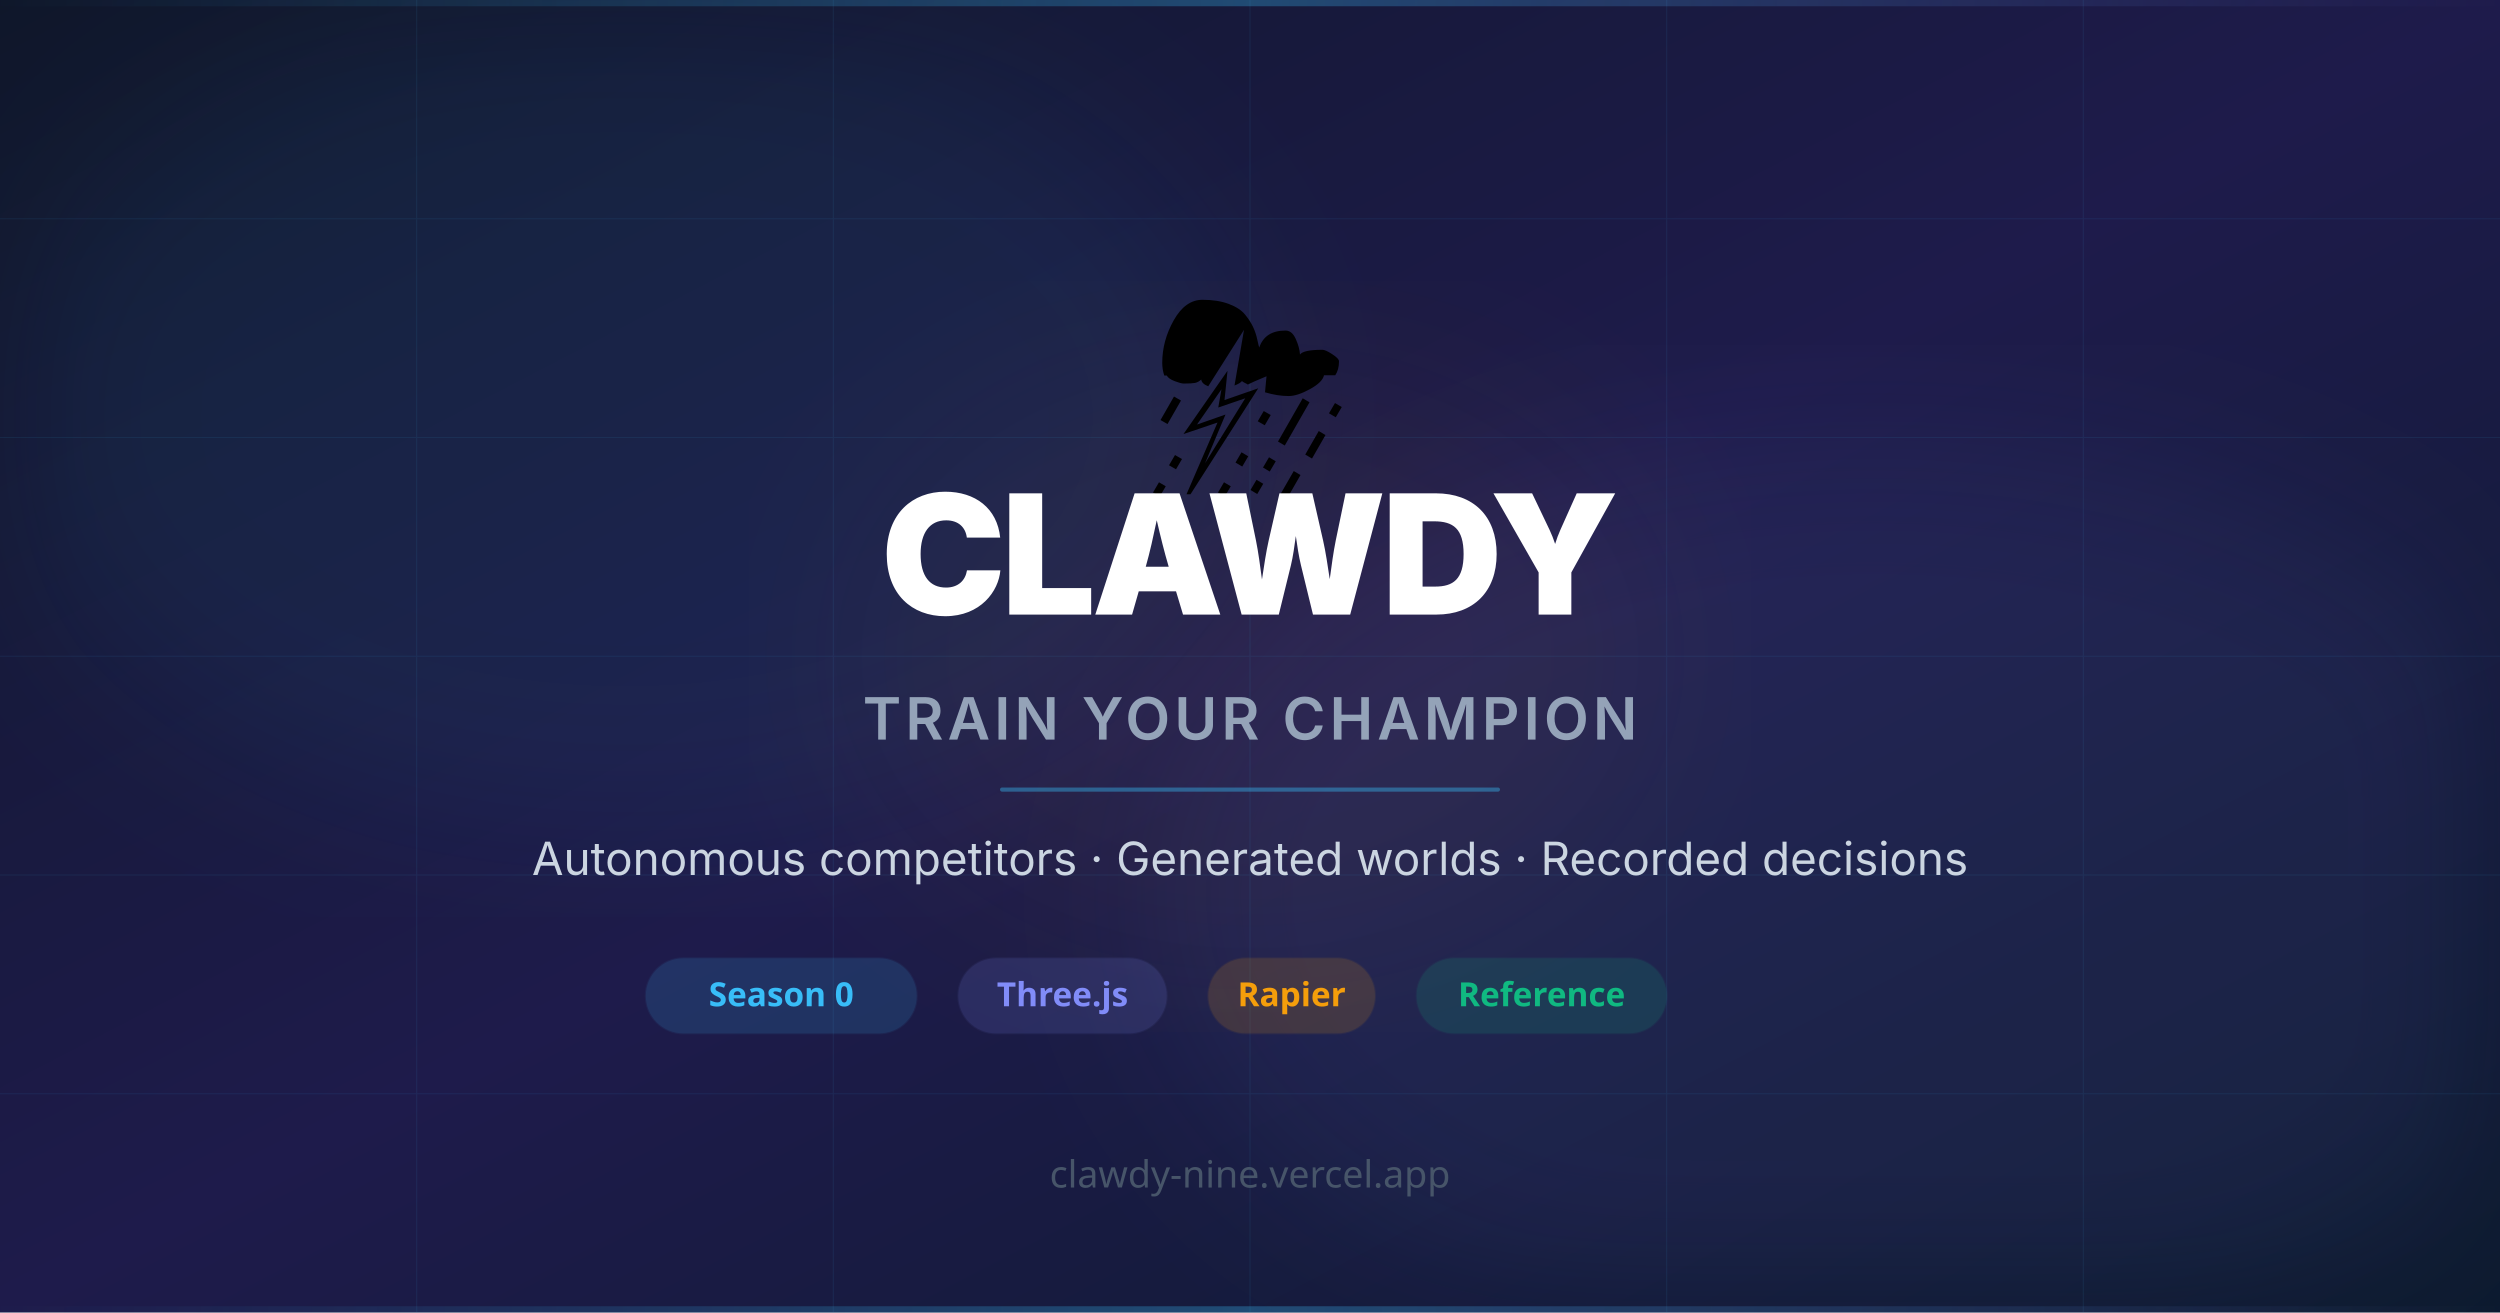
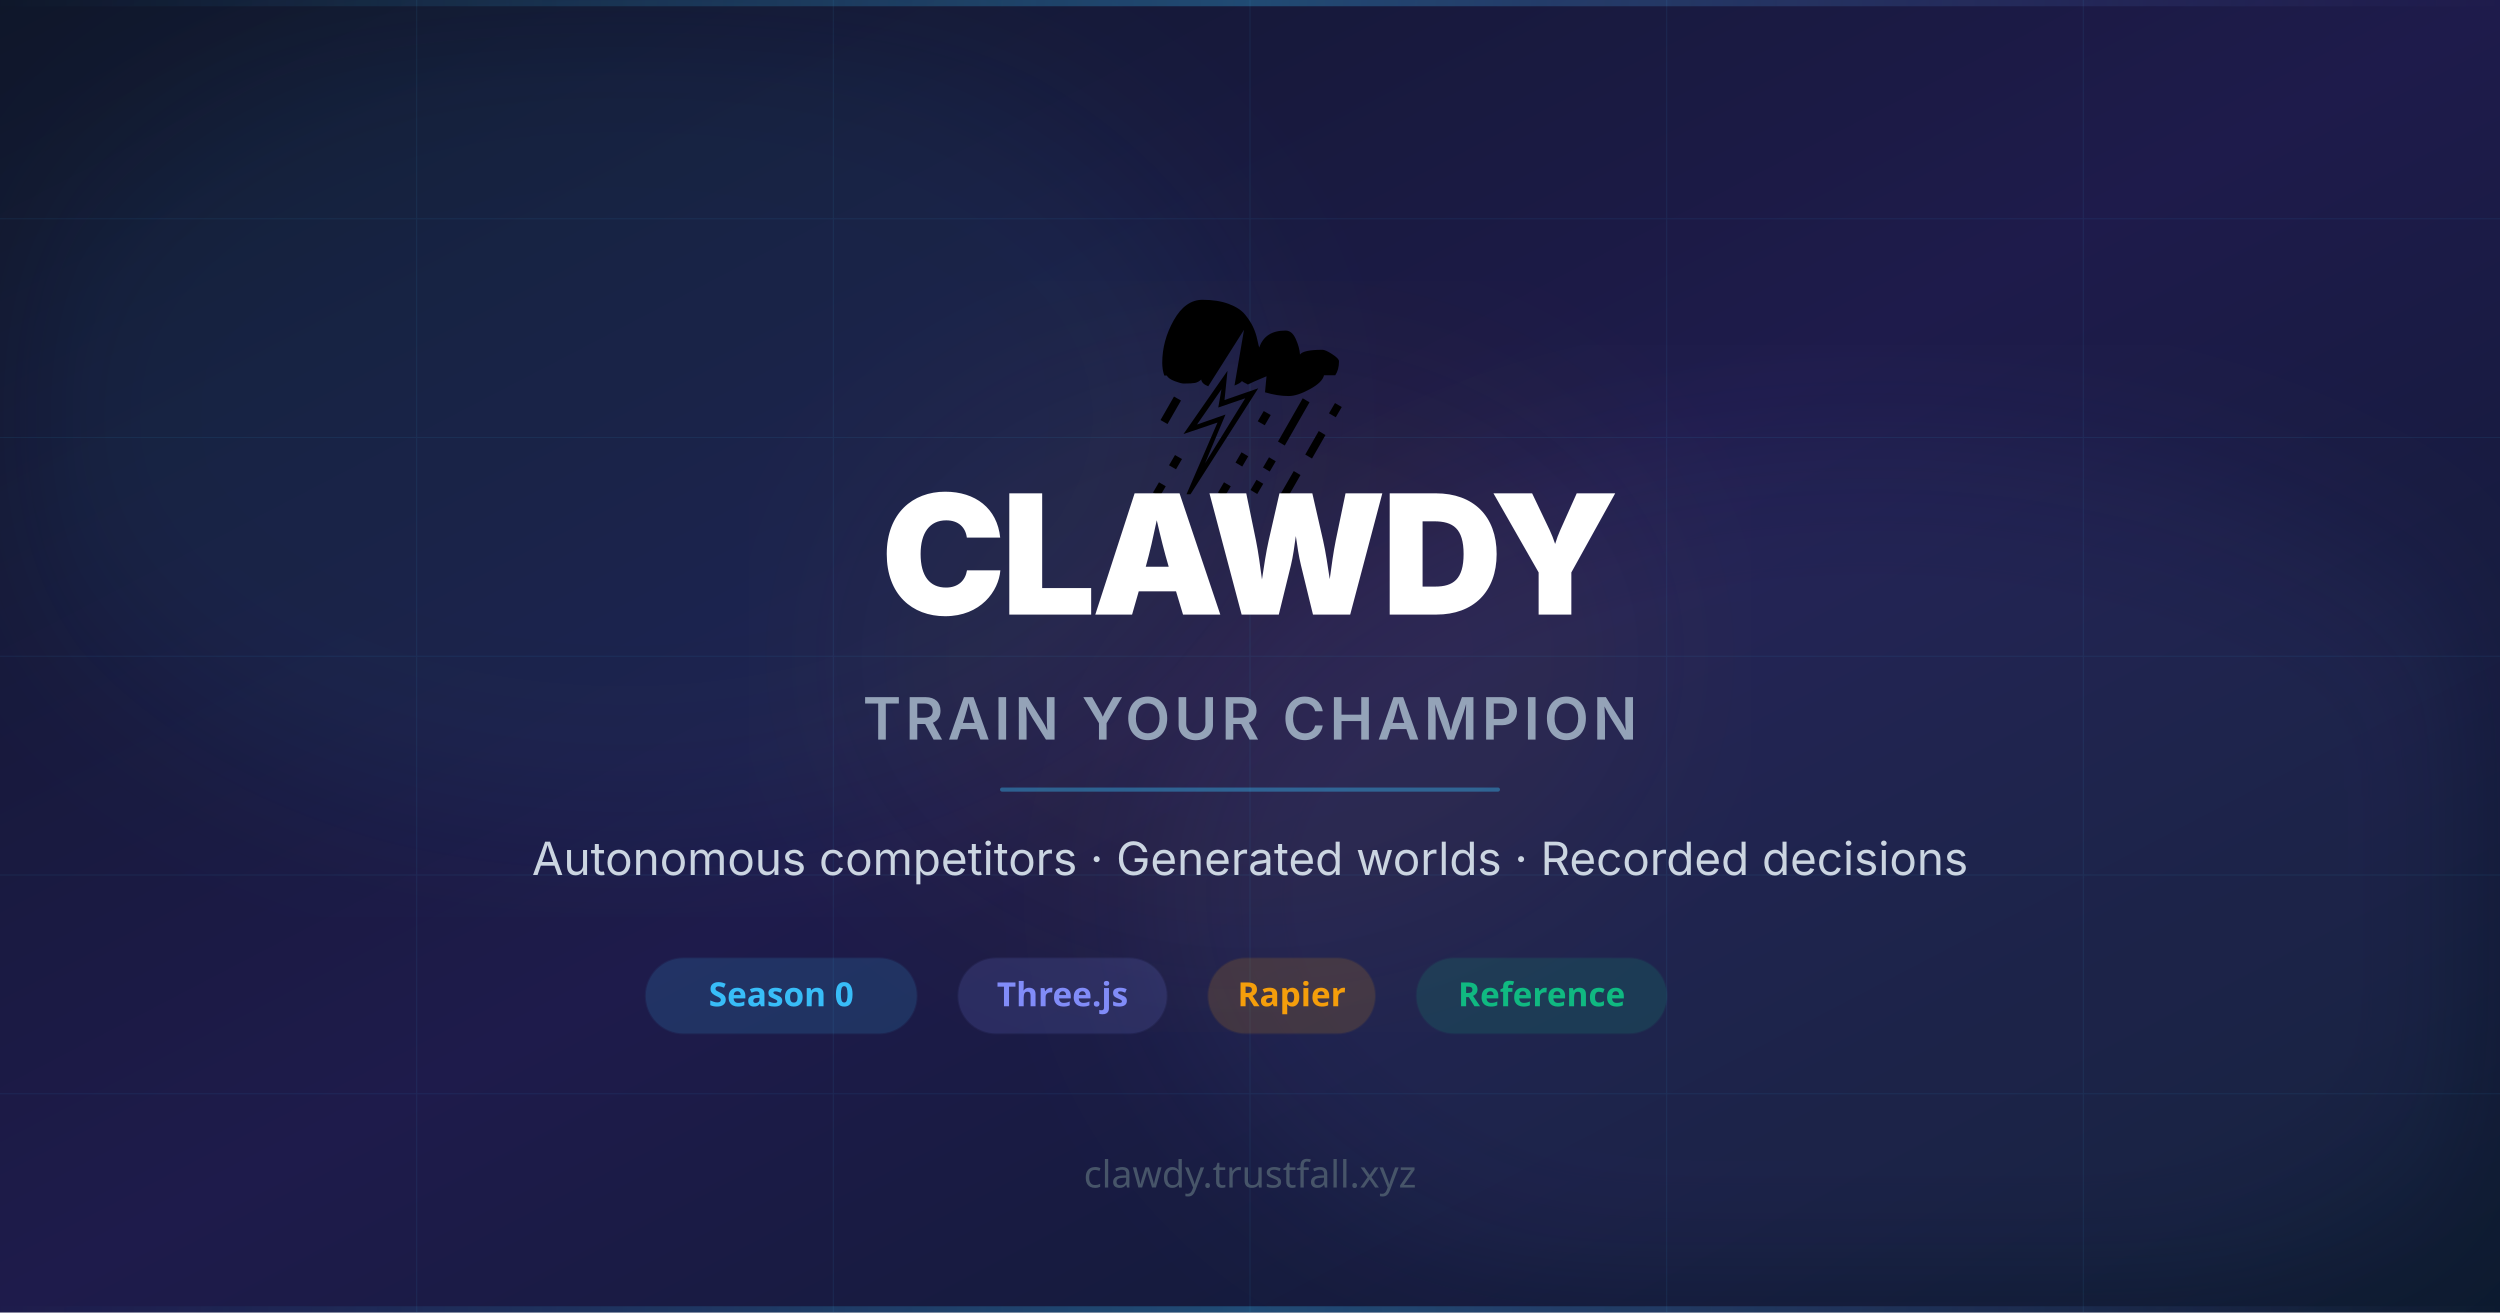
<svg xmlns="http://www.w3.org/2000/svg" width="1200" height="630" viewBox="0 0 1200 630">
  <defs>
    <linearGradient id="bg" x1="0%" y1="0%" x2="100%" y2="100%">
      <stop offset="0%" style="stop-color:#0f172a" />
      <stop offset="50%" style="stop-color:#1e1b4b" />
      <stop offset="100%" style="stop-color:#0c1a2e" />
    </linearGradient>
    <linearGradient id="glow" x1="0%" y1="0%" x2="100%" y2="0%">
      <stop offset="0%" style="stop-color:#38bdf8;stop-opacity:0" />
      <stop offset="50%" style="stop-color:#38bdf8;stop-opacity:0.3" />
      <stop offset="100%" style="stop-color:#818cf8;stop-opacity:0" />
    </linearGradient>
    <filter id="blur">
      <feGaussianBlur stdDeviation="40" />
    </filter>
  </defs>
  <rect width="1200" height="630" fill="url(#bg)" />
  <ellipse cx="300" cy="200" rx="300" ry="200" fill="#38bdf8" opacity="0.06" filter="url(#blur)" />
  <ellipse cx="900" cy="430" rx="350" ry="220" fill="#818cf8" opacity="0.08" filter="url(#blur)" />
  <ellipse cx="600" cy="315" rx="200" ry="150" fill="#f59e0b" opacity="0.04" filter="url(#blur)" />
  <g stroke="#38bdf8" stroke-width="0.5" opacity="0.08">
    <line x1="0" y1="105" x2="1200" y2="105" />
    <line x1="0" y1="210" x2="1200" y2="210" />
    <line x1="0" y1="315" x2="1200" y2="315" />
    <line x1="0" y1="420" x2="1200" y2="420" />
    <line x1="0" y1="525" x2="1200" y2="525" />
    <line x1="200" y1="0" x2="200" y2="630" />
    <line x1="400" y1="0" x2="400" y2="630" />
    <line x1="600" y1="0" x2="600" y2="630" />
    <line x1="800" y1="0" x2="800" y2="630" />
    <line x1="1000" y1="0" x2="1000" y2="630" />
  </g>
  <rect x="0" y="0" width="1200" height="3" fill="url(#glow)" />
  <text x="600" y="200" font-size="120" text-anchor="middle" dominant-baseline="middle">⛈️</text>
  <text x="600" y="295" font-family="system-ui, -apple-system, sans-serif" font-size="80" font-weight="900" fill="white" text-anchor="middle" letter-spacing="-2">CLAWDY</text>
  <text x="600" y="355" font-family="system-ui, -apple-system, sans-serif" font-size="28" font-weight="600" fill="#94a3b8" text-anchor="middle" letter-spacing="2">TRAIN YOUR CHAMPION</text>
  <rect x="480" y="378" width="240" height="2" rx="1" fill="#38bdf8" opacity="0.4" />
  <text x="600" y="420" font-family="system-ui, -apple-system, sans-serif" font-size="22" fill="#cbd5e1" text-anchor="middle">Autonomous competitors · Generated worlds · Recorded decisions</text>
  <rect x="310" y="460" width="130" height="36" rx="18" fill="#38bdf8" opacity="0.15" stroke="#38bdf8" stroke-width="1" stroke-opacity="0.4" />
  <text x="375" y="483" font-family="system-ui, sans-serif" font-size="16" fill="#38bdf8" text-anchor="middle" font-weight="700">Season 0</text>
  <rect x="460" y="460" width="100" height="36" rx="18" fill="#818cf8" opacity="0.15" stroke="#818cf8" stroke-width="1" stroke-opacity="0.4" />
  <text x="510" y="483" font-family="system-ui, sans-serif" font-size="16" fill="#818cf8" text-anchor="middle" font-weight="700">Three.js</text>
  <rect x="580" y="460" width="80" height="36" rx="18" fill="#f59e0b" opacity="0.15" stroke="#f59e0b" stroke-width="1" stroke-opacity="0.4" />
  <text x="620" y="483" font-family="system-ui, sans-serif" font-size="16" fill="#f59e0b" text-anchor="middle" font-weight="700">Rapier</text>
  <rect x="680" y="460" width="120" height="36" rx="18" fill="#10b981" opacity="0.15" stroke="#10b981" stroke-width="1" stroke-opacity="0.4" />
  <text x="740" y="483" font-family="system-ui, sans-serif" font-size="16" fill="#10b981" text-anchor="middle" font-weight="700">Reference</text>
-   <text x="600" y="570" font-family="system-ui, sans-serif" font-size="18" fill="#475569" text-anchor="middle">clawdy-nine.vercel.app</text>
+   <text x="600" y="570" font-family="system-ui, sans-serif" font-size="18" fill="#475569" text-anchor="middle">clawdy.trustfall.xyz</text>
  <rect x="0" y="627" width="1200" height="3" fill="url(#glow)" />
</svg>
